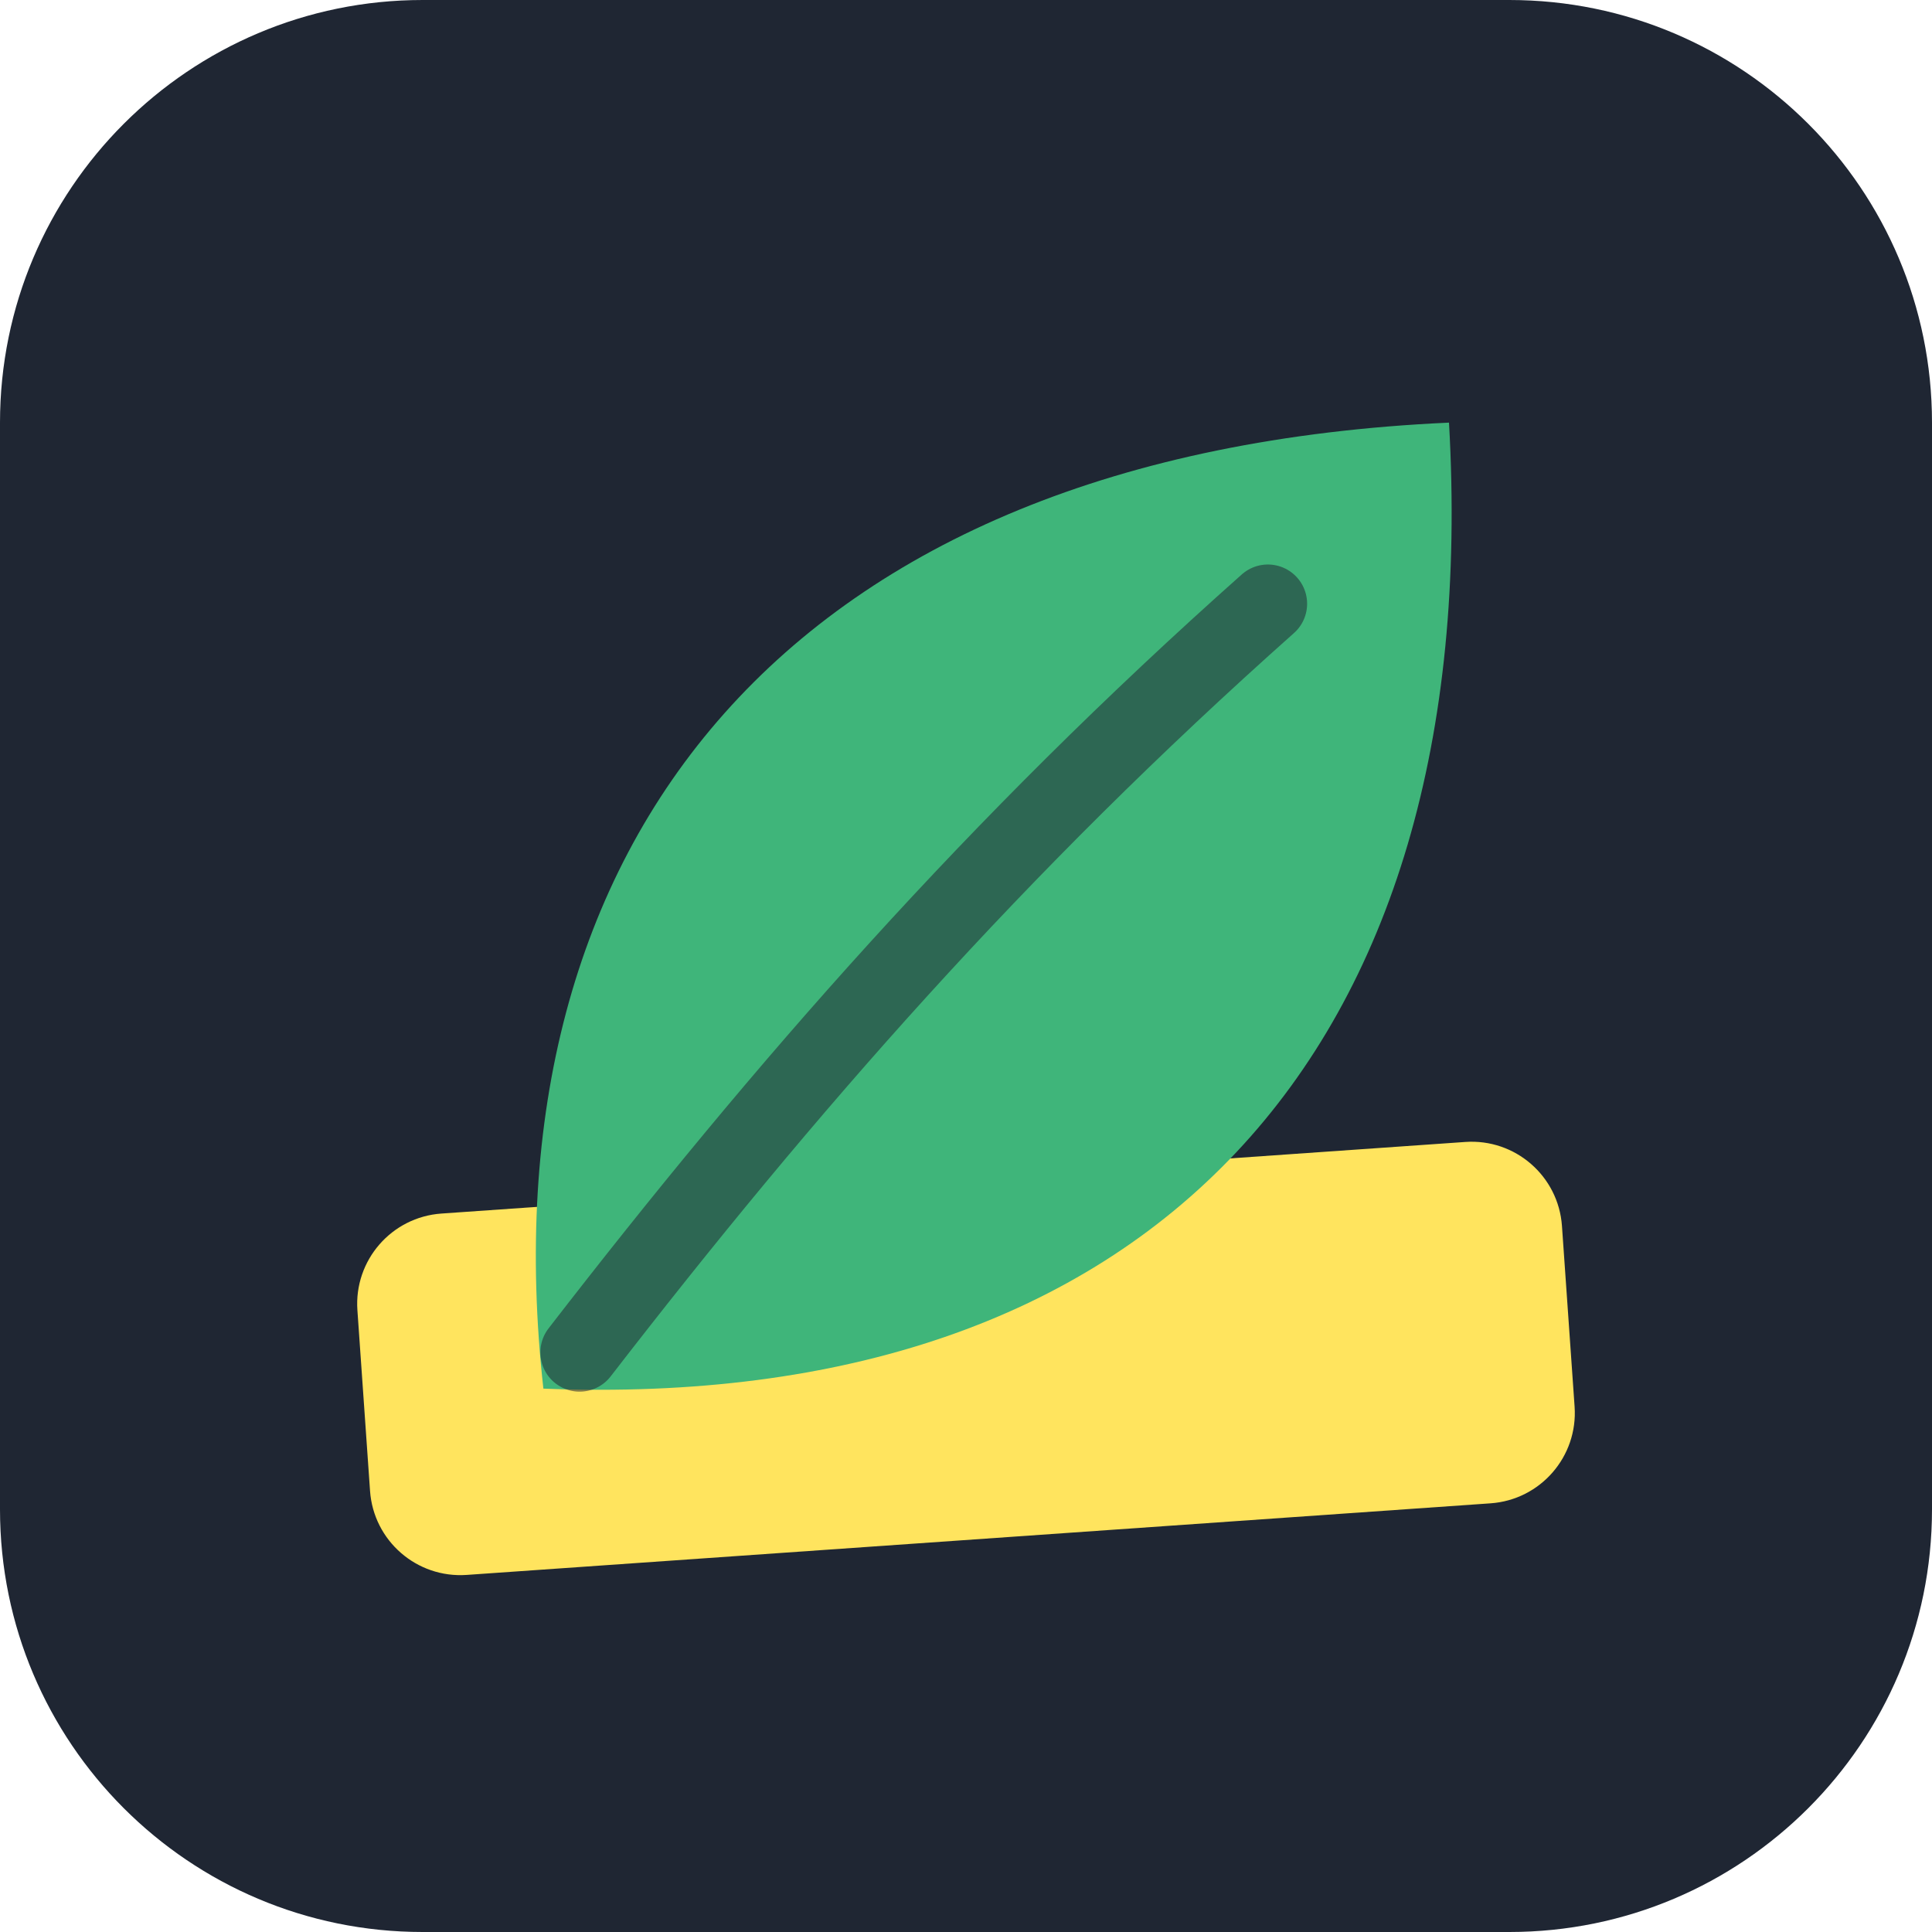
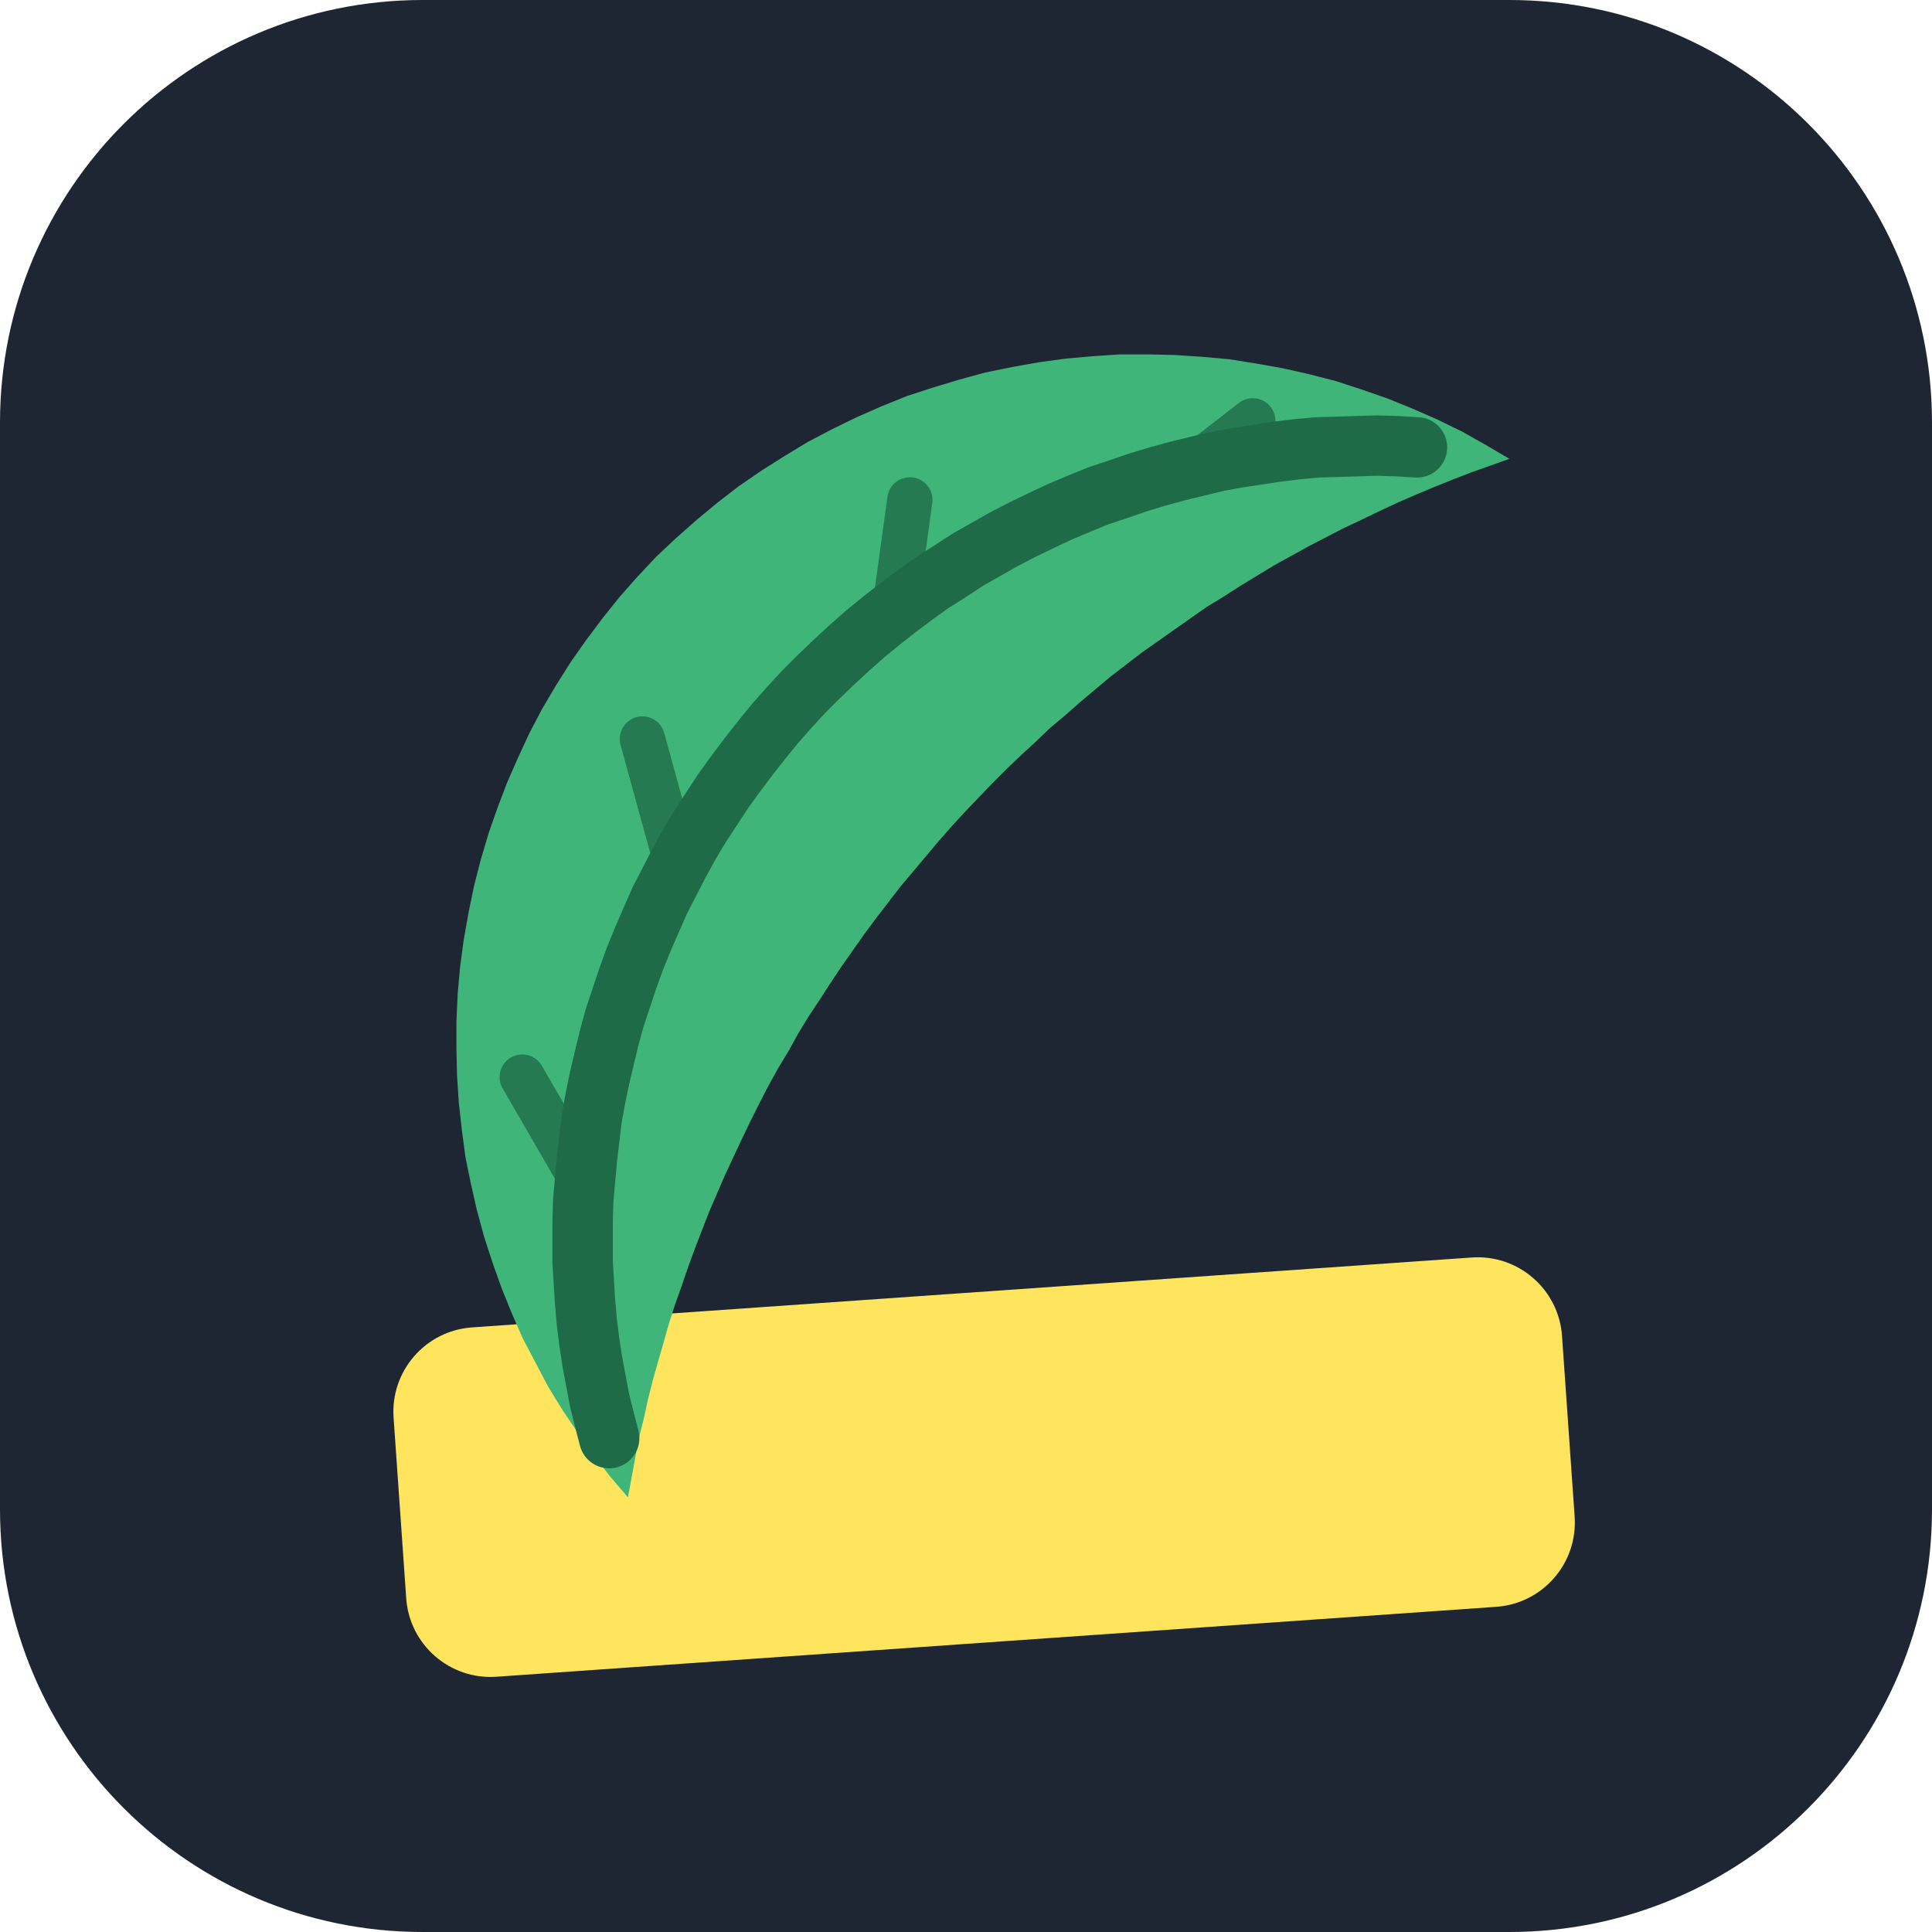
<svg xmlns="http://www.w3.org/2000/svg" viewBox="0 0 32 32">
  <rect width="32" height="32" rx="7" fill="#1F2633" />
-   <rect x="6" y="19.5" width="20" height="6" rx="1.5" fill="#FFE45E" transform="rotate(-4 16 22.5)" />
-   <path d="M9 23C8 14 13 7.5 24 7c.6 10.5-5 16.4-15 16z" fill="#3FB57A" />
-   <path d="M9.6 22.4C13 18 16.5 14 21 10" fill="none" stroke="#1F2633" stroke-width="1.3" stroke-linecap="round" opacity=".55" />
+   <rect x="6.6" y="21.4" width="19.4" height="5.8" rx="1.4" fill="#FFE45E" transform="rotate(-4 16.3 24.3)" />
+   <path d="M10.4 24.8L10.11 24.46L9.83 24.1L9.57 23.73L9.32 23.36L9.08 22.97L8.87 22.57L8.66 22.17L8.48 21.76L8.31 21.34L8.16 20.92L8.02 20.49L7.9 20.05L7.8 19.61L7.71 19.17L7.65 18.72L7.6 18.27L7.57 17.82L7.56 17.37L7.56 16.92L7.58 16.47L7.62 16.02L7.68 15.57L7.76 15.12L7.85 14.68L7.96 14.25L8.09 13.81L8.24 13.38L8.4 12.96L8.58 12.55L8.77 12.14L8.98 11.74L9.21 11.35L9.45 10.97L9.71 10.6L9.98 10.24L10.26 9.89L10.56 9.55L10.87 9.22L11.2 8.91L11.54 8.61L11.89 8.32L12.24 8.05L12.62 7.79L13 7.55L13.38 7.32L13.78 7.11L14.19 6.91L14.6 6.73L15.02 6.56L15.45 6.42L15.88 6.29L16.32 6.17L16.76 6.08L17.21 6L17.65 5.94L18.1 5.9L18.55 5.87L19.01 5.87L19.46 5.88L19.91 5.91L20.36 5.95L20.8 6.02L21.25 6.1L21.69 6.2L22.12 6.31L22.55 6.45L22.98 6.6L23.4 6.77L23.81 6.95L24.22 7.15L24.61 7.37L25 7.6L25 7.6L24.69 7.71L24.38 7.82L24.07 7.94L23.77 8.06L23.46 8.19L23.16 8.32L22.86 8.46L22.57 8.6L22.27 8.74L21.98 8.89L21.69 9.04L21.4 9.2L21.11 9.36L20.83 9.53L20.55 9.7L20.27 9.88L19.99 10.05L19.72 10.24L19.45 10.43L19.18 10.62L18.91 10.81L18.65 11.01L18.39 11.21L18.14 11.42L17.89 11.63L17.64 11.85L17.39 12.06L17.15 12.29L16.91 12.51L16.67 12.74L16.44 12.97L16.21 13.21L15.98 13.45L15.76 13.69L15.54 13.94L15.33 14.19L15.12 14.44L14.91 14.69L14.71 14.95L14.51 15.21L14.31 15.48L14.12 15.75L13.93 16.02L13.75 16.29L13.57 16.57L13.39 16.84L13.22 17.12L13.06 17.41L12.89 17.69L12.73 17.98L12.58 18.27L12.43 18.57L12.29 18.86L12.15 19.16L12.01 19.46L11.88 19.76L11.75 20.06L11.63 20.37L11.51 20.68L11.4 20.98L11.29 21.3L11.18 21.61L11.08 21.92L10.99 22.24L10.9 22.55L10.81 22.87L10.73 23.19L10.66 23.51L10.58 23.83L10.52 24.15L10.46 24.48L10.4 24.8Z" fill="#3FB57A" />
+   <path d="M10.09 23.82L10.01 23.51L9.93 23.19L9.87 22.87L9.81 22.55L9.76 22.22L9.72 21.9L9.69 21.56L9.67 21.23L9.65 20.9L9.65 20.56L9.65 20.23L9.66 19.89L9.69 19.55L9.72 19.21L9.76 18.87L9.8 18.53L9.86 18.2L9.93 17.86L10.01 17.52L10.09 17.19L10.18 16.86L10.29 16.53L10.4 16.2L10.52 15.87L10.65 15.55L10.79 15.23L10.93 14.91L11.09 14.6L11.25 14.29L11.42 13.98L11.6 13.68L11.79 13.39L11.98 13.1L12.19 12.81L12.4 12.53L12.62 12.25L12.84 11.98L13.07 11.72L13.31 11.46L13.56 11.21L13.81 10.97L14.07 10.73L14.33 10.5L14.6 10.28L14.88 10.06L15.16 9.85L15.44 9.65L15.74 9.46L16.03 9.27L16.33 9.1L16.63 8.93L16.94 8.77L17.25 8.62L17.57 8.47L17.88 8.34L18.2 8.21L18.53 8.1L18.85 7.99L19.18 7.89L19.51 7.8L19.84 7.72L20.17 7.64L20.5 7.58L20.83 7.53L21.16 7.48L21.49 7.44L21.82 7.41L22.16 7.4L22.49 7.39L22.81 7.38L23.14 7.39L23.47 7.41" fill="none" stroke="#1F6B47" stroke-width="1" stroke-linecap="round" />
+   <path d="M9.68 19.62L8.65 17.84" fill="none" stroke="#1F6B47" stroke-width=".75" stroke-linecap="round" opacity="0.8" />
+   <path d="M11.22 14.35L10.64 12.24" fill="none" stroke="#1F6B47" stroke-width=".75" stroke-linecap="round" opacity="0.8" />
+   <path d="M14.82 10.1L15.07 8.28" fill="none" stroke="#1F6B47" stroke-width=".75" stroke-linecap="round" opacity="0.8" />
+   <path d="M19.77 7.73L20.75 6.97" fill="none" stroke="#1F6B47" stroke-width=".75" stroke-linecap="round" opacity="0.8" />
</svg>
